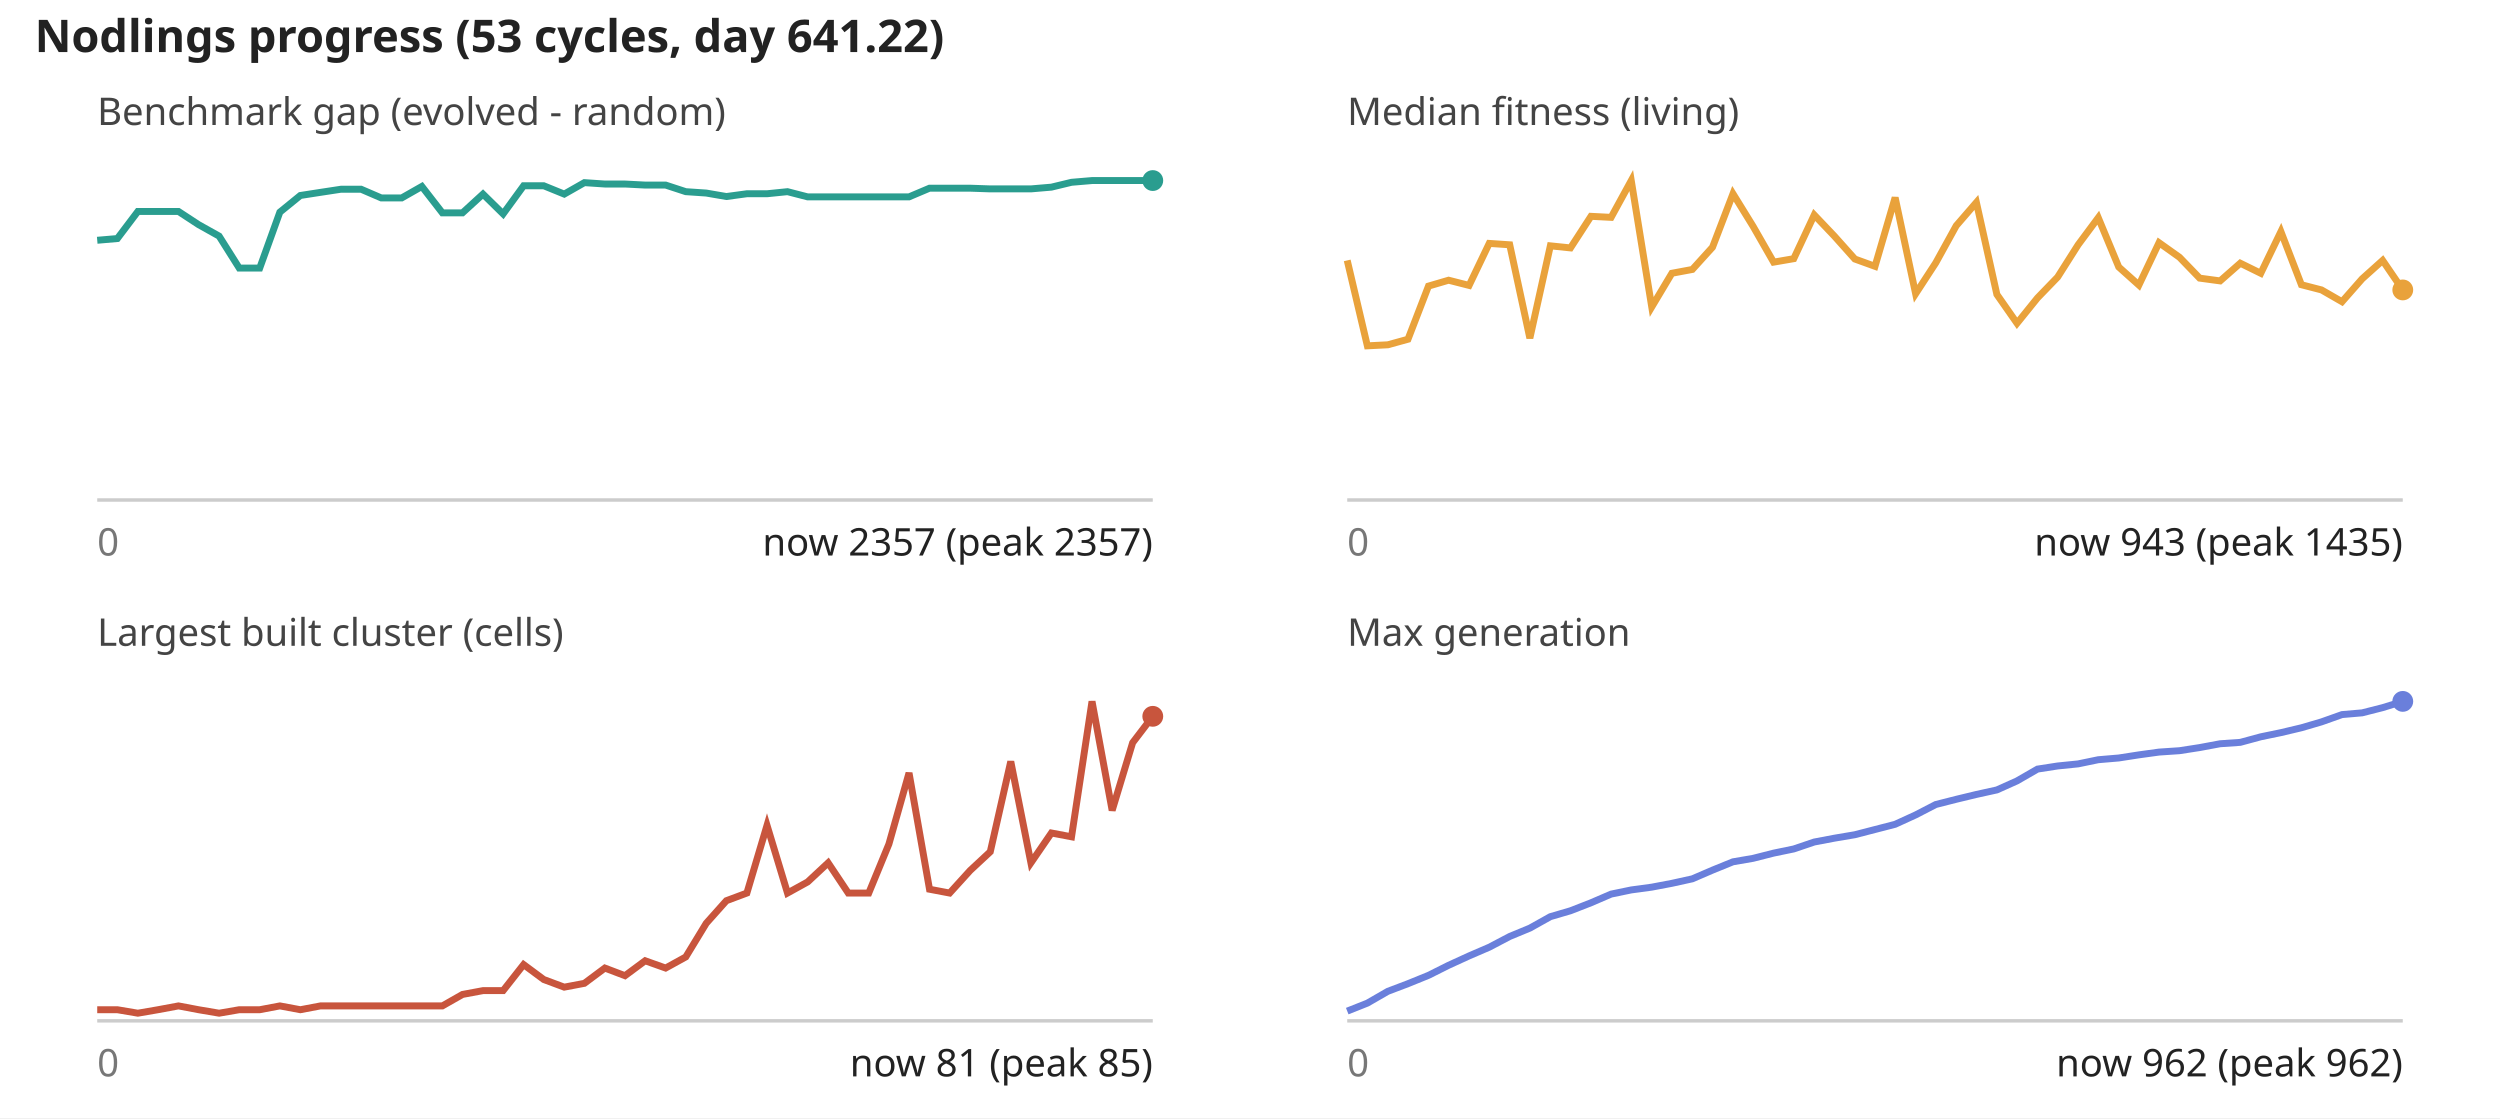
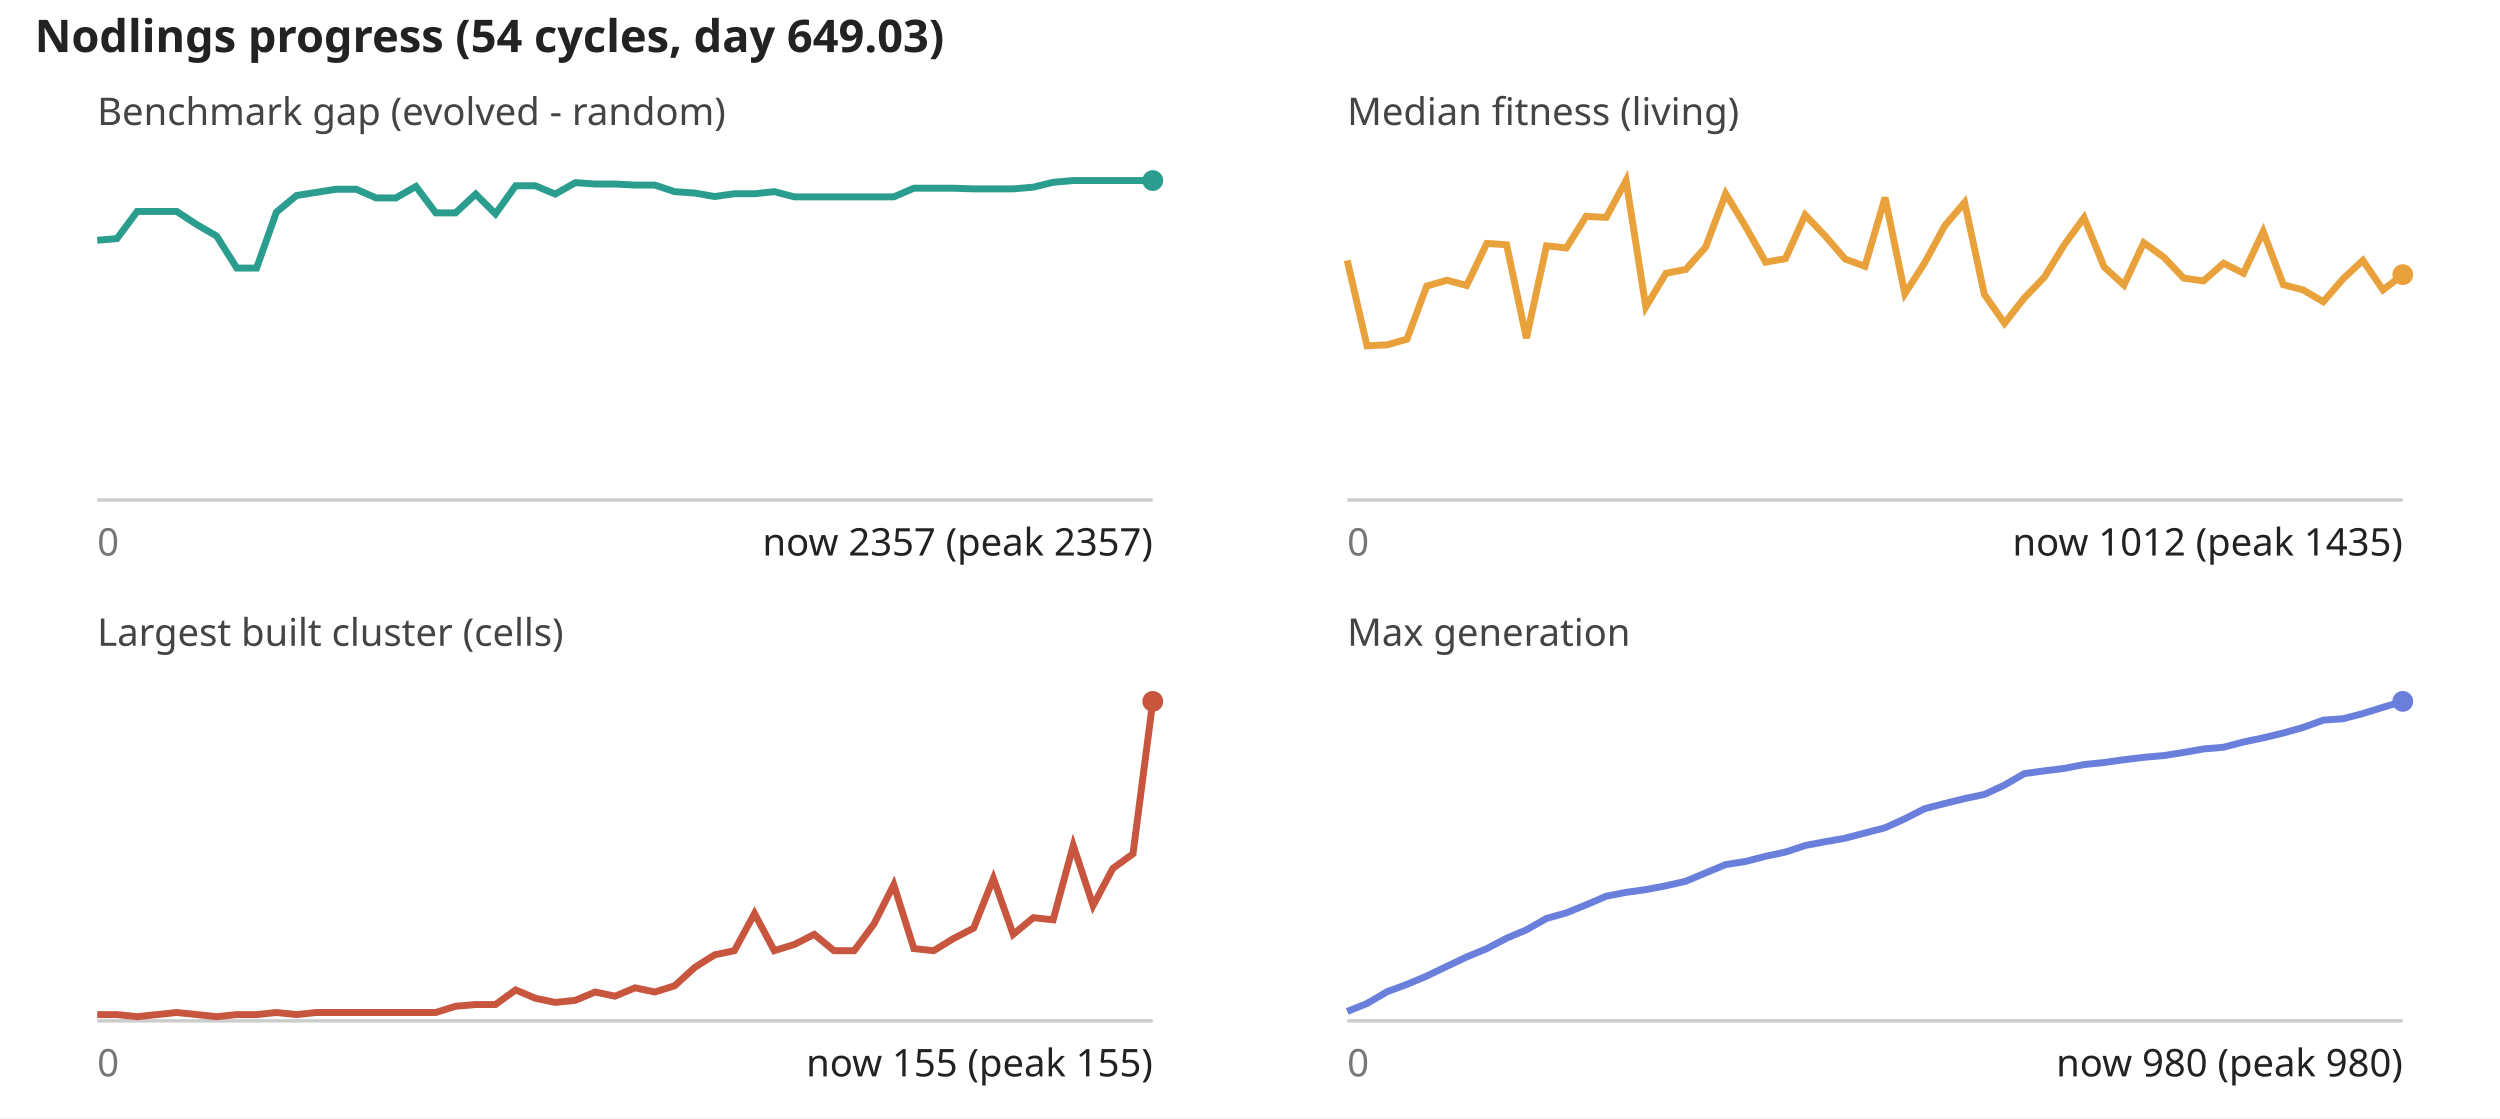
<svg xmlns="http://www.w3.org/2000/svg" viewBox="0 0 720 322" font-family="sans-serif" font-size="11">
  <rect width="100%" height="100%" fill="#fff" />
-   <text x="10" y="15" font-size="13" font-weight="bold" fill="#222">Nodlings progress (53 cycles, day 641.22)</text>
+   <text x="10" y="15" font-size="13" font-weight="bold" fill="#222">Nodlings progress (54 cycles, day 649.03)</text>
  <text x="28" y="36" fill="#444">Benchmark gap (evolved - random)</text>
  <line x1="28" y1="144" x2="332" y2="144" stroke="#ccc" />
-   <polyline fill="none" stroke="#2a9d8f" stroke-width="2" points="28.0,69.2 33.8,68.7 39.7,60.9 45.5,60.9 51.4,60.9 57.2,64.7 63.1,68.0 68.9,77.2 74.8,77.2 80.6,61.1 86.5,56.3 92.3,55.4 98.2,54.5 104.0,54.5 109.8,57.0 115.7,57.0 121.5,53.7 127.4,61.3 133.2,61.3 139.1,55.9 144.9,61.6 150.8,53.5 156.6,53.5 162.5,55.9 168.3,52.6 174.2,53.0 180.0,53.0 185.8,53.3 191.7,53.3 197.5,55.2 203.4,55.6 209.2,56.6 215.1,55.8 220.9,55.8 226.8,55.2 232.6,56.7 238.5,56.7 244.3,56.7 250.2,56.7 256.0,56.7 261.8,56.7 267.7,54.2 273.5,54.2 279.4,54.2 285.2,54.4 291.1,54.4 296.9,54.4 302.8,53.9 308.6,52.5 314.5,52.0 320.3,52.0 326.2,52.0 332.0,52.0" />
+   <polyline fill="none" stroke="#2a9d8f" stroke-width="2" points="28.0,69.2 33.7,68.7 39.5,60.9 45.2,60.9 50.9,60.9 56.7,64.7 62.4,68.0 68.2,77.2 73.9,77.2 79.6,61.1 85.4,56.3 91.1,55.4 96.8,54.5 102.6,54.5 108.3,57.0 114.0,57.0 119.8,53.7 125.5,61.3 131.2,61.3 137.0,55.9 142.7,61.6 148.5,53.5 154.2,53.5 159.9,55.9 165.7,52.6 171.4,53.0 177.1,53.0 182.9,53.3 188.6,53.3 194.3,55.2 200.1,55.6 205.8,56.6 211.5,55.8 217.3,55.8 223.0,55.2 228.8,56.7 234.5,56.7 240.2,56.7 246.0,56.7 251.7,56.7 257.4,56.7 263.2,54.2 268.9,54.2 274.6,54.2 280.4,54.4 286.1,54.4 291.8,54.4 297.6,53.9 303.3,52.5 309.1,52.0 314.8,52.0 320.5,52.0 326.3,52.0 332.0,52.0" />
  <circle cx="332.0" cy="52.0" r="3" fill="#2a9d8f" />
  <text x="28" y="160" fill="#777">0</text>
  <text x="332" y="160" text-anchor="end" fill="#222">now 2357 (peak 2357)</text>
  <text x="388" y="36" fill="#444">Median fitness (living)</text>
  <line x1="388" y1="144" x2="692" y2="144" stroke="#ccc" />
-   <polyline fill="none" stroke="#e9a23b" stroke-width="2" points="388.0,75.0 393.8,99.6 399.7,99.3 405.5,97.7 411.4,82.4 417.2,80.7 423.1,82.2 428.9,70.1 434.8,70.5 440.6,97.4 446.5,70.8 452.3,71.4 458.2,62.3 464.0,62.6 469.8,52.0 475.7,88.4 481.5,78.7 487.4,77.6 493.2,71.2 499.1,55.8 504.9,65.2 510.8,75.5 516.6,74.5 522.5,61.9 528.3,68.0 534.2,74.6 540.0,76.7 545.8,56.9 551.7,84.6 557.5,75.7 563.4,65.0 569.2,58.3 575.1,84.8 580.9,93.1 586.8,85.8 592.6,79.8 598.5,70.5 604.3,62.7 610.2,76.9 616.0,82.1 621.8,69.9 627.7,74.1 633.5,80.1 639.4,80.9 645.2,75.8 651.1,78.7 656.9,66.7 662.8,82.0 668.6,83.5 674.5,86.9 680.3,80.3 686.2,75.0 692.0,83.5" />
-   <circle cx="692.0" cy="83.5" r="3" fill="#e9a23b" />
+   <polyline fill="none" stroke="#e9a23b" stroke-width="2" points="388.0,75.0 393.7,99.6 399.5,99.3 405.2,97.7 410.9,82.4 416.7,80.7 422.4,82.2 428.2,70.1 433.9,70.5 439.6,97.4 445.4,70.8 451.1,71.4 456.8,62.3 462.6,62.6 468.3,52.0 474.0,88.4 479.8,78.7 485.5,77.6 491.2,71.2 497.0,55.8 502.7,65.2 508.5,75.5 514.2,74.5 519.9,61.9 525.7,68.0 531.4,74.6 537.1,76.7 542.9,56.9 548.6,84.6 554.3,75.7 560.1,65.0 565.8,58.3 571.5,84.8 577.3,93.1 583.0,85.8 588.8,79.8 594.5,70.5 600.2,62.7 606.0,76.9 611.7,82.1 617.4,69.9 623.2,74.1 628.9,80.1 634.6,80.9 640.4,75.8 646.1,78.7 651.8,66.7 657.6,82.0 663.3,83.5 669.1,86.9 674.8,80.3 680.5,75.0 686.3,83.5 692.0,79.1" />
+   <circle cx="692.0" cy="79.1" r="3" fill="#e9a23b" />
  <text x="388" y="160" fill="#777">0</text>
-   <text x="692" y="160" text-anchor="end" fill="#222">now 943 (peak 1435)</text>
+   <text x="692" y="160" text-anchor="end" fill="#222">now 1012 (peak 1435)</text>
  <text x="28" y="186" fill="#444">Largest built cluster (cells)</text>
  <line x1="28" y1="294" x2="332" y2="294" stroke="#ccc" />
-   <polyline fill="none" stroke="#c8553d" stroke-width="2" points="28.0,290.8 33.8,290.8 39.7,291.8 45.5,290.8 51.4,289.7 57.2,290.8 63.1,291.8 68.9,290.8 74.8,290.8 80.6,289.7 86.5,290.8 92.3,289.7 98.2,289.7 104.0,289.7 109.8,289.7 115.7,289.7 121.5,289.7 127.4,289.7 133.2,286.4 139.1,285.3 144.9,285.3 150.8,277.8 156.6,282.1 162.5,284.3 168.3,283.2 174.2,278.8 180.0,281.0 185.8,276.7 191.7,278.8 197.5,275.6 203.4,265.9 209.2,259.4 215.1,257.2 220.9,237.7 226.8,257.2 232.6,254.0 238.5,248.5 244.3,257.2 250.2,257.2 256.0,243.1 261.8,222.6 267.7,256.1 273.5,257.2 279.4,250.7 285.2,245.3 291.1,219.3 296.9,248.5 302.8,239.9 308.6,241.0 314.5,202.0 320.3,233.4 326.2,213.9 332.0,206.3" />
-   <circle cx="332.0" cy="206.3" r="3" fill="#c8553d" />
+   <polyline fill="none" stroke="#c8553d" stroke-width="2" points="28.0,292.2 33.7,292.2 39.5,292.8 45.2,292.2 50.9,291.6 56.7,292.2 62.4,292.8 68.2,292.2 73.9,292.2 79.6,291.6 85.4,292.2 91.1,291.6 96.8,291.6 102.6,291.6 108.3,291.6 114.0,291.6 119.8,291.6 125.5,291.6 131.2,289.8 137.0,289.3 142.7,289.3 148.5,285.1 154.2,287.5 159.9,288.7 165.7,288.1 171.4,285.7 177.1,286.9 182.9,284.5 188.6,285.7 194.3,283.9 200.1,278.6 205.8,275.0 211.5,273.8 217.3,263.1 223.0,273.8 228.8,272.0 234.5,269.1 240.2,273.8 246.0,273.8 251.7,266.1 257.4,254.8 263.2,273.2 268.9,273.8 274.6,270.3 280.4,267.3 286.1,253.0 291.8,269.1 297.6,264.3 303.3,264.9 309.1,243.5 314.8,260.8 320.5,250.1 326.3,245.9 332.0,202.0" />
+   <circle cx="332.0" cy="202.0" r="3" fill="#c8553d" />
  <text x="28" y="310" fill="#777">0</text>
-   <text x="332" y="310" text-anchor="end" fill="#222">now 81 (peak 85)</text>
+   <text x="332" y="310" text-anchor="end" fill="#222">now 155 (peak 155)</text>
  <text x="388" y="186" fill="#444">Max generation</text>
  <line x1="388" y1="294" x2="692" y2="294" stroke="#ccc" />
-   <polyline fill="none" stroke="#6a7fdb" stroke-width="2" points="388.0,291.2 393.8,288.9 399.7,285.5 405.5,283.3 411.4,280.9 417.2,278.0 423.1,275.3 428.9,272.8 434.8,269.7 440.6,267.3 446.5,264.0 452.3,262.3 458.2,260.0 464.0,257.5 469.8,256.3 475.7,255.5 481.5,254.4 487.4,253.1 493.2,250.6 499.1,248.2 504.9,247.2 510.8,245.7 516.6,244.5 522.5,242.5 528.3,241.4 534.2,240.4 540.0,238.9 545.8,237.4 551.7,234.7 557.5,231.7 563.4,230.2 569.2,228.8 575.1,227.5 580.9,224.9 586.8,221.5 592.6,220.6 598.5,220.0 604.3,218.8 610.2,218.3 616.0,217.4 621.8,216.6 627.7,216.2 633.5,215.3 639.4,214.2 645.2,213.8 651.1,212.2 656.9,211.0 662.8,209.6 668.6,207.9 674.5,205.8 680.3,205.3 686.2,203.8 692.0,202.0" />
+   <polyline fill="none" stroke="#6a7fdb" stroke-width="2" points="388.0,291.3 393.7,289.0 399.5,285.6 405.2,283.5 410.9,281.1 416.7,278.3 422.4,275.6 428.2,273.2 433.9,270.2 439.6,267.8 445.4,264.5 451.1,262.9 456.8,260.6 462.6,258.1 468.3,257.0 474.0,256.2 479.8,255.1 485.5,253.8 491.2,251.4 497.0,249.0 502.7,248.1 508.5,246.6 514.2,245.4 519.9,243.5 525.7,242.4 531.4,241.4 537.1,239.9 542.9,238.4 548.6,235.8 554.3,232.9 560.1,231.4 565.8,230.0 571.5,228.8 577.3,226.1 583.0,222.8 588.8,222.0 594.5,221.3 600.2,220.2 606.0,219.6 611.7,218.8 617.4,218.1 623.2,217.6 628.9,216.7 634.6,215.7 640.4,215.2 646.1,213.7 651.8,212.5 657.6,211.1 663.3,209.5 669.1,207.4 674.8,207.0 680.5,205.5 686.3,203.7 692.0,202.0" />
  <circle cx="692.0" cy="202.0" r="3" fill="#6a7fdb" />
  <text x="388" y="310" fill="#777">0</text>
-   <text x="692" y="310" text-anchor="end" fill="#222">now 962 (peak 962)</text>
+   <text x="692" y="310" text-anchor="end" fill="#222">now 980 (peak 980)</text>
</svg>
